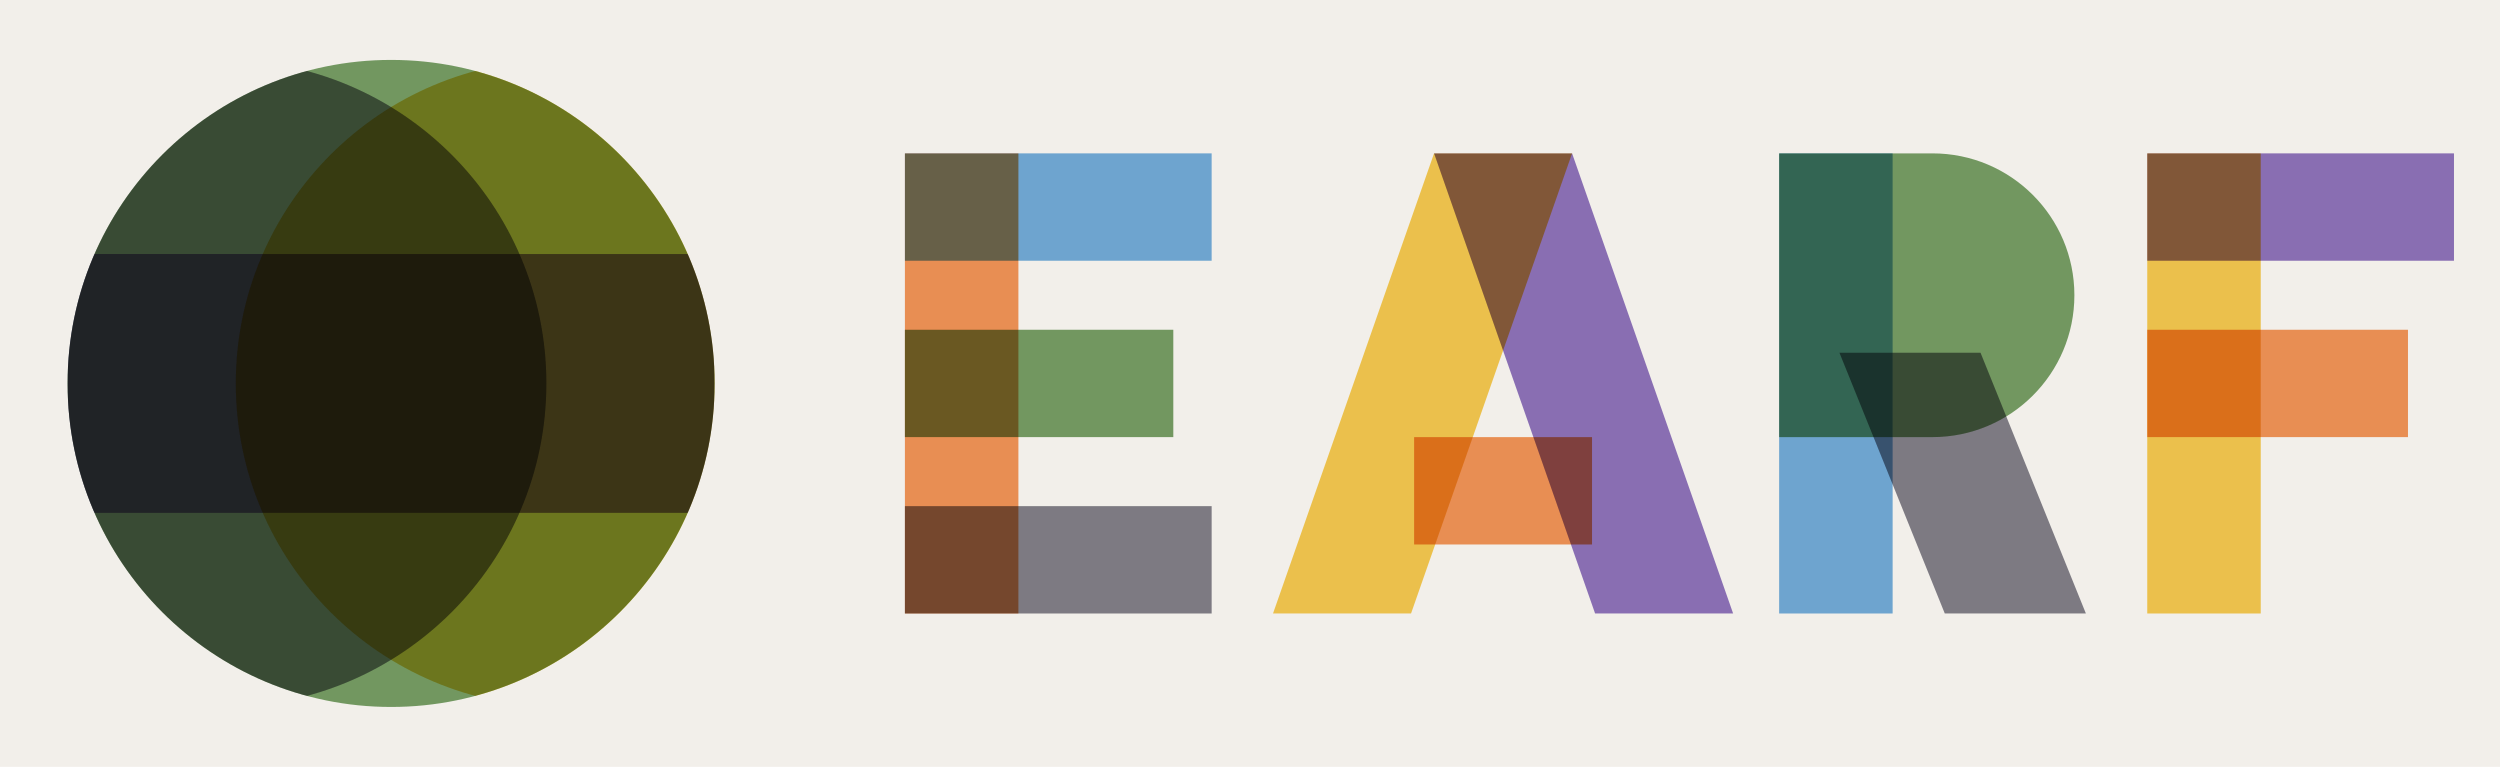
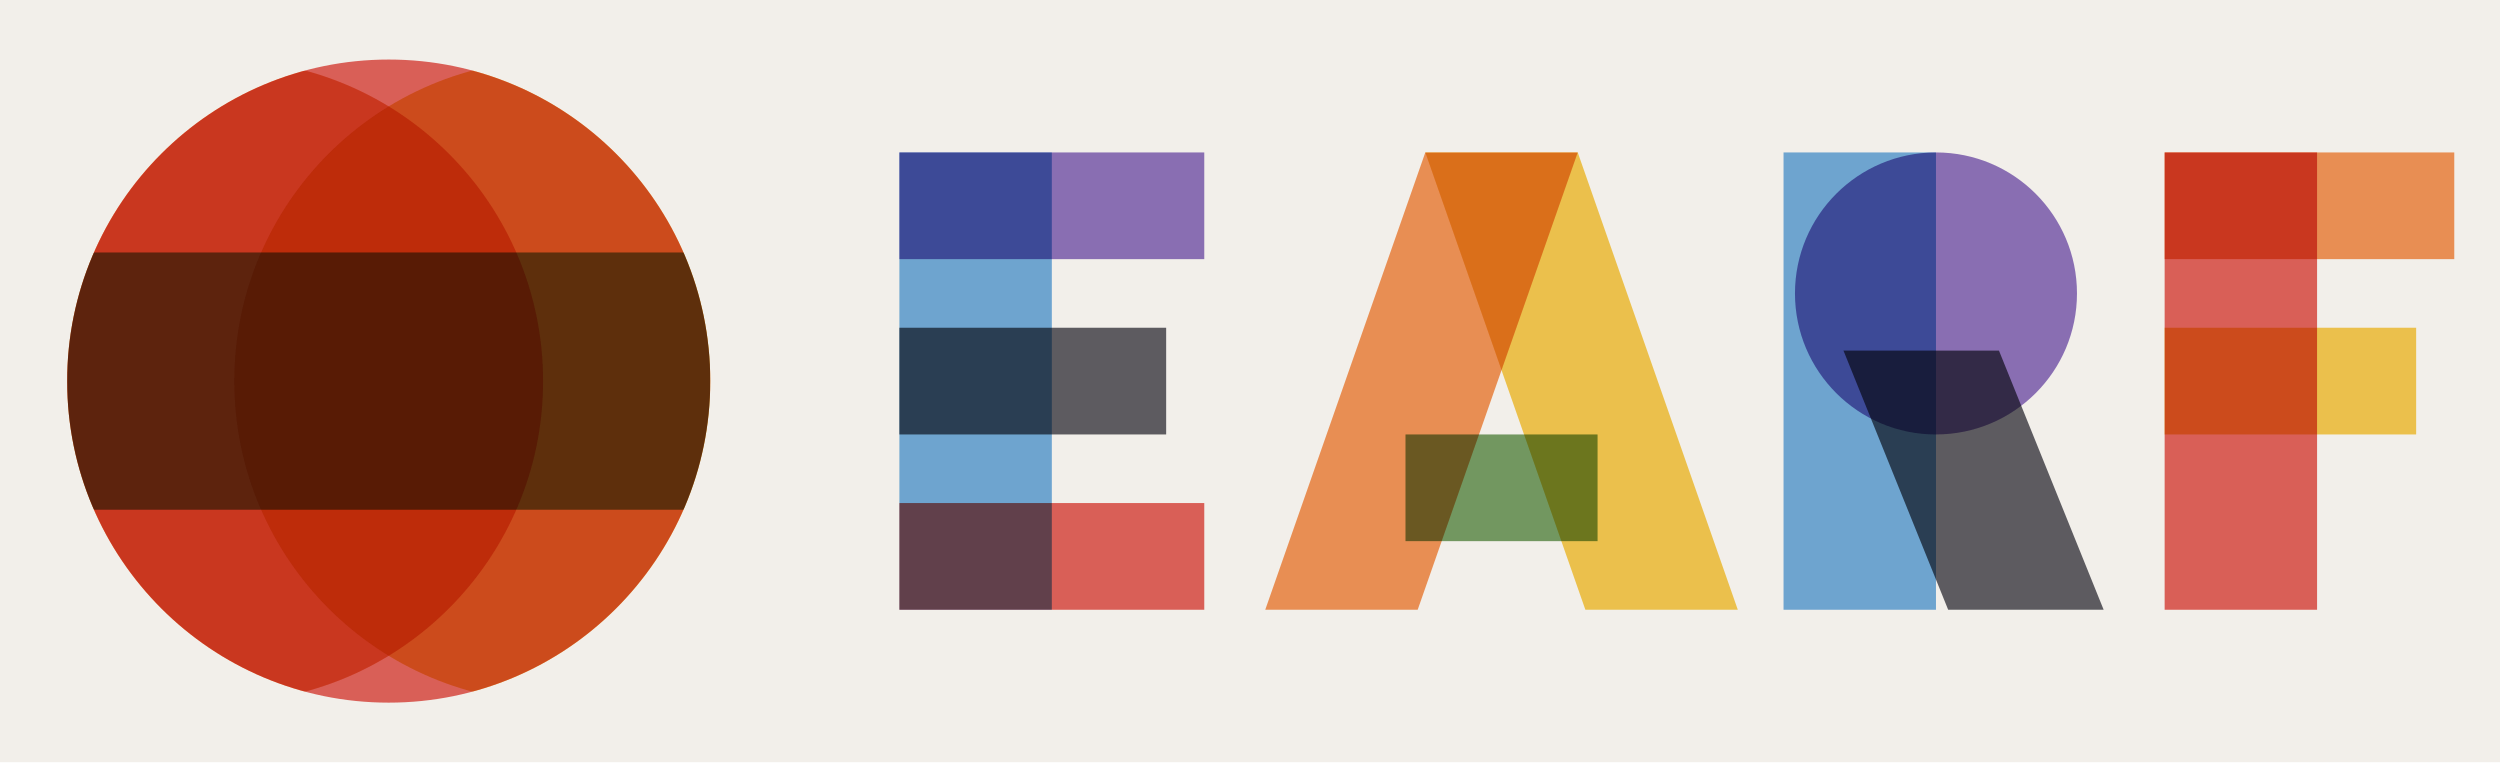
- <svg xmlns="http://www.w3.org/2000/svg" viewBox="-30 -100 1630 500" width="1630" height="500">
-   <rect x="-30" y="-100" width="1630" height="500" fill="#F2EFEA" />
+ <svg xmlns="http://www.w3.org/2000/svg" viewBox="-30 -100 1640 500" width="1640" height="500">
+   <rect x="-30" y="-100" width="1640" height="500" fill="#F2EFEA" />
  <defs>
    <clipPath id="cut">
      <circle cx="225" cy="150" r="210.938" />
    </clipPath>
  </defs>
  <g style="isolation:isolate">
-     <circle cx="225" cy="150" r="210.938" fill="#4F7F3A" fill-opacity="0.78" style="mix-blend-mode:multiply" />
+     <circle cx="225" cy="150" r="210.938" fill="#D2382F" fill-opacity="0.78" style="mix-blend-mode:multiply" />
    <g clip-path="url(#cut)">
-       <circle cx="115.313" cy="150" r="210.938" fill="#5D5A66" fill-opacity="0.78" style="mix-blend-mode:multiply" />
+       <circle cx="115.313" cy="150" r="210.938" fill="#E5732A" fill-opacity="0.78" style="mix-blend-mode:multiply" />
    </g>
    <g clip-path="url(#cut)">
      <circle cx="334.688" cy="150" r="210.938" fill="#E9B320" fill-opacity="0.78" style="mix-blend-mode:multiply" />
    </g>
    <g clip-path="url(#cut)">
-       <rect x="14.062" y="65.625" width="421.875" height="168.75" fill="#6C4BA3" fill-opacity="0.78" style="mix-blend-mode:multiply" />
+       <rect x="14.062" y="65.625" width="421.875" height="168.75" fill="#4F7F3A" fill-opacity="0.78" style="mix-blend-mode:multiply" />
    </g>
-     <rect x="560" y="0" width="74" height="300" fill="#E5732A" fill-opacity="0.78" style="mix-blend-mode:multiply" />
-     <rect x="560" y="0" width="200" height="70" fill="#4A90C8" fill-opacity="0.78" style="mix-blend-mode:multiply" />
-     <rect x="560" y="115" width="175" height="70" fill="#4F7F3A" fill-opacity="0.78" style="mix-blend-mode:multiply" />
-     <rect x="560" y="230" width="200" height="70" fill="#5D5A66" fill-opacity="0.78" style="mix-blend-mode:multiply" />
-     <polygon points="800,300 890,300 995,0 905,0" fill="#E9B320" fill-opacity="0.78" style="mix-blend-mode:multiply" />
-     <polygon points="1010,300 1100,300 995,0 905,0" fill="#6C4BA3" fill-opacity="0.78" style="mix-blend-mode:multiply" />
-     <rect x="892" y="185" width="116" height="70" fill="#E5732A" fill-opacity="0.78" style="mix-blend-mode:multiply" />
-     <rect x="1130" y="0" width="74" height="300" fill="#4A90C8" fill-opacity="0.78" style="mix-blend-mode:multiply" />
-     <path d="M1130 0 H1230 A92.5 92.5 0 0 1 1230 185 H1130 Z" fill="#4F7F3A" fill-opacity="0.78" style="mix-blend-mode:multiply" />
-     <polygon points="1238,300 1330,300 1261.32,130 1169.32,130" fill="#5D5A66" fill-opacity="0.78" style="mix-blend-mode:multiply" />
-     <rect x="1370" y="0" width="74" height="300" fill="#E9B320" fill-opacity="0.78" style="mix-blend-mode:multiply" />
-     <rect x="1370" y="0" width="200" height="70" fill="#6C4BA3" fill-opacity="0.78" style="mix-blend-mode:multiply" />
-     <rect x="1370" y="115" width="170" height="70" fill="#E5732A" fill-opacity="0.78" style="mix-blend-mode:multiply" />
+     <rect x="560" y="0" width="100" height="300" fill="#4A90C8" fill-opacity="0.78" style="mix-blend-mode:multiply" />
+     <rect x="560" y="0" width="200" height="70" fill="#6C4BA3" fill-opacity="0.78" style="mix-blend-mode:multiply" />
+     <rect x="560" y="115" width="175" height="70" fill="#34323A" fill-opacity="0.78" style="mix-blend-mode:multiply" />
+     <rect x="560" y="230" width="200" height="70" fill="#D2382F" fill-opacity="0.78" style="mix-blend-mode:multiply" />
+     <polygon points="800,300 900,300 1005,0 905,0" fill="#E5732A" fill-opacity="0.78" style="mix-blend-mode:multiply" />
+     <polygon points="1010,300 1110,300 1005,0 905,0" fill="#E9B320" fill-opacity="0.78" style="mix-blend-mode:multiply" />
+     <rect x="892" y="185" width="126" height="70" fill="#4F7F3A" fill-opacity="0.78" style="mix-blend-mode:multiply" />
+     <rect x="1140" y="0" width="100" height="300" fill="#4A90C8" fill-opacity="0.78" style="mix-blend-mode:multiply" />
+     <circle cx="1240" cy="92.5" r="92.5" fill="#6C4BA3" fill-opacity="0.78" style="mix-blend-mode:multiply" />
+     <polygon points="1248,300 1350,300 1281.32,130 1179.32,130" fill="#34323A" fill-opacity="0.78" style="mix-blend-mode:multiply" />
+     <rect x="1390" y="0" width="100" height="300" fill="#D2382F" fill-opacity="0.78" style="mix-blend-mode:multiply" />
+     <rect x="1390" y="0" width="190" height="70" fill="#E5732A" fill-opacity="0.78" style="mix-blend-mode:multiply" />
+     <rect x="1390" y="115" width="165" height="70" fill="#E9B320" fill-opacity="0.78" style="mix-blend-mode:multiply" />
  </g>
</svg>
